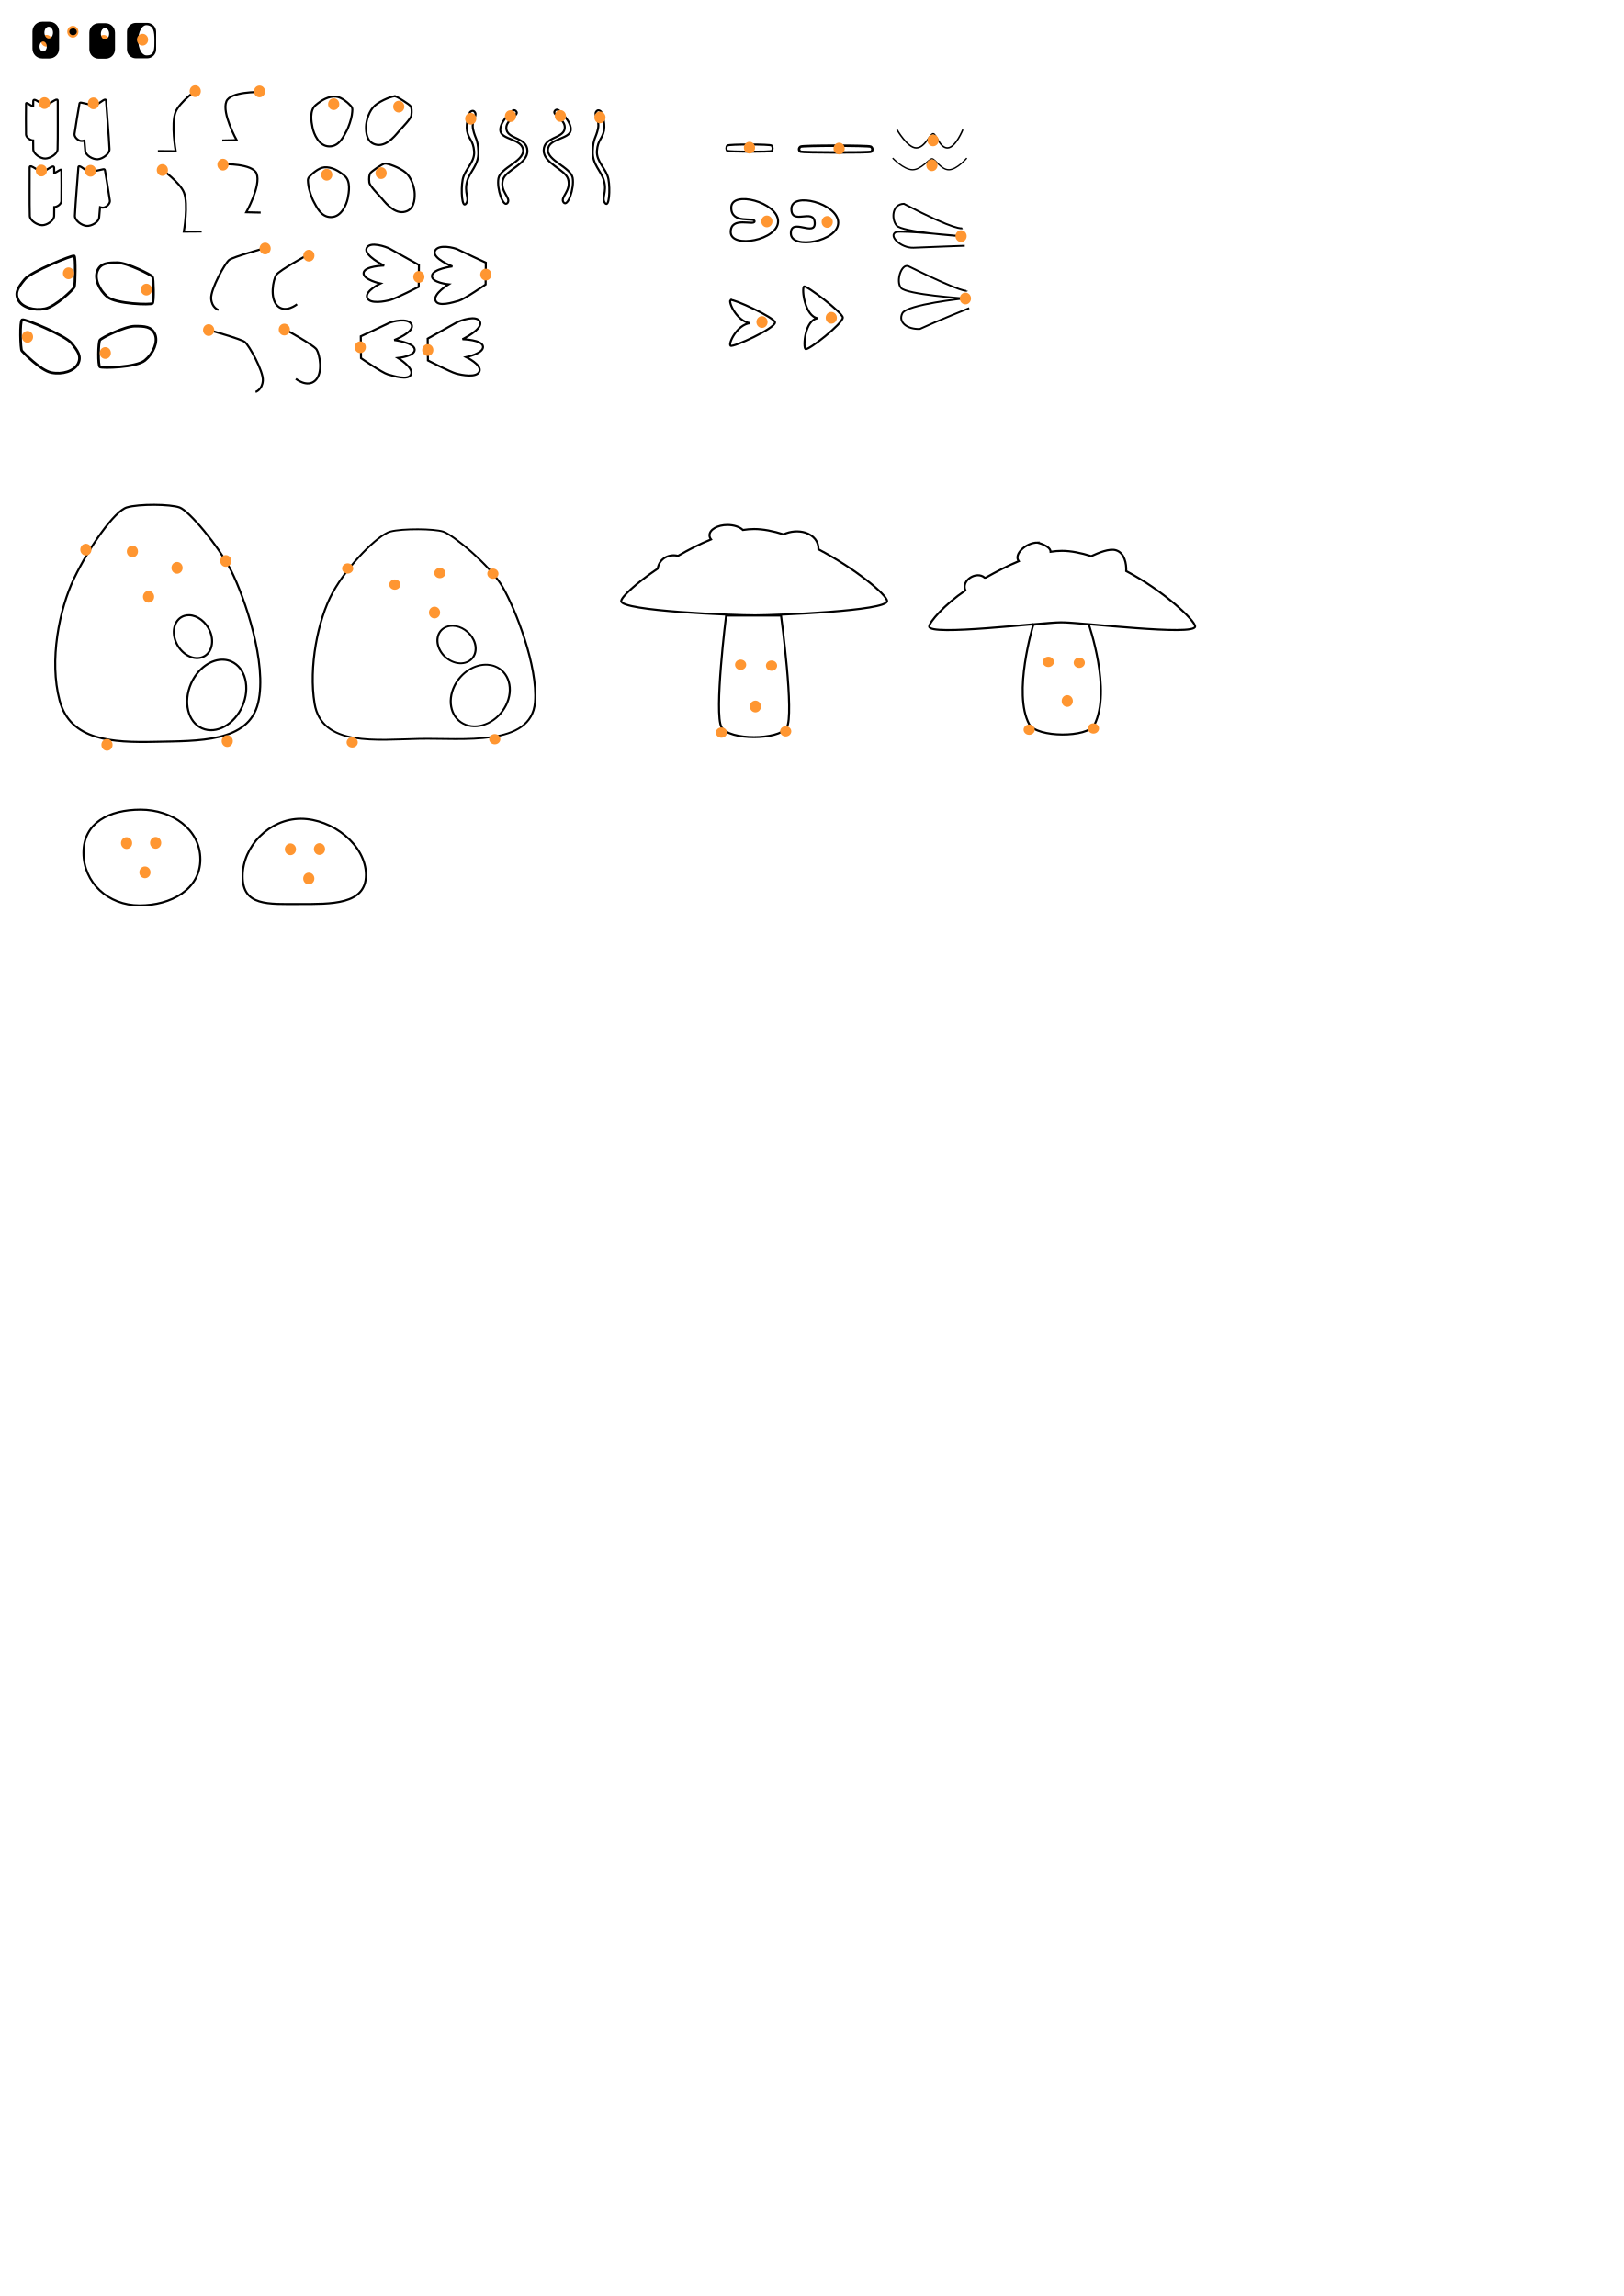
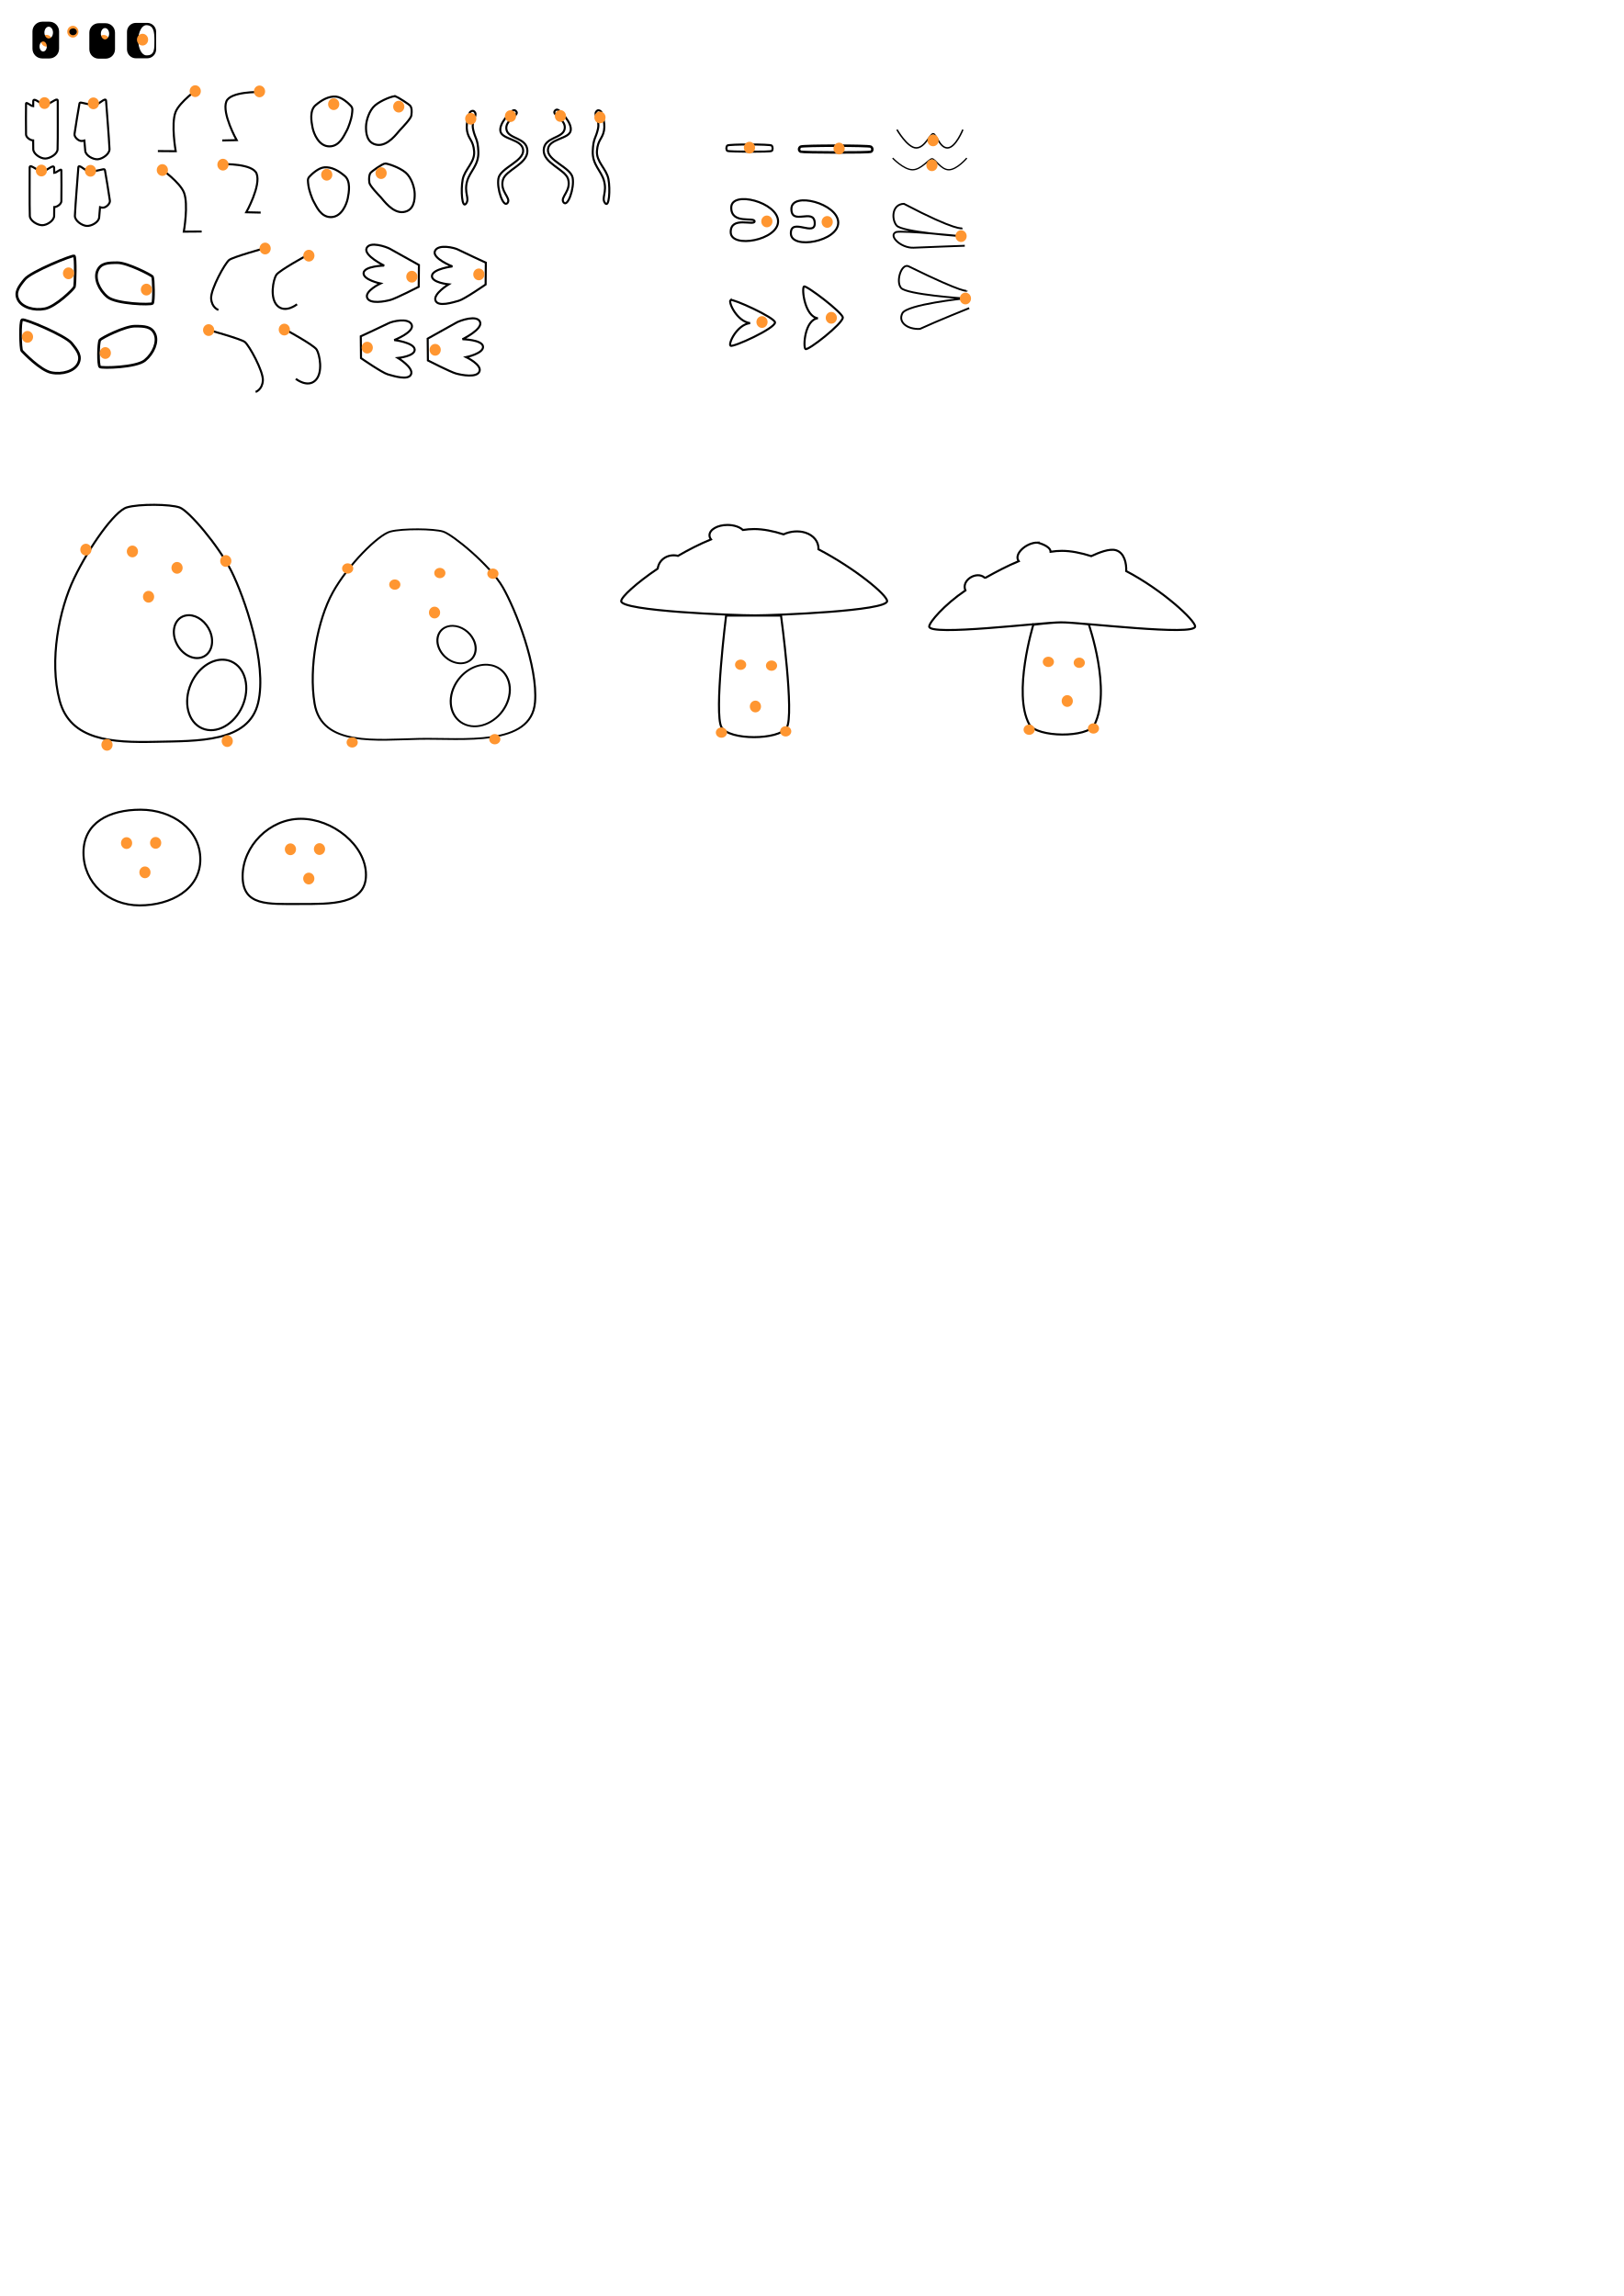
<svg xmlns="http://www.w3.org/2000/svg" width="210mm" height="297mm" viewBox="0 0 210 297" version="1.1" id="svg1">
  <defs id="defs1" />
  <g id="g16" transform="matrix(0.614353,0,0,0.614353,-45.80251,-1.425709)">
    <ellipse style="fill:#ff9631;fill-opacity:1;stroke:none;stroke-width:0.383;stroke-dasharray:none;stroke-opacity:1" id="path10-4-1" cx="89.889" cy="8.996" rx="1.177" ry="1.239" />
    <path id="path15-0-1-3" style="fill:none;stroke:#000000;stroke-width:0.984;stroke-opacity:1" d="m 90.316,9.322 -0.788,-0.616 m 0.712,0.294 c 0.003,0.138 -0.186,0.242 -0.315,0.241 -0.124,-0.002 -0.3,-0.107 -0.298,-0.241 0.002,-0.128 0.172,-0.219 0.291,-0.222 0.128,-0.003 0.319,0.085 0.322,0.222 z" />
  </g>
  <g id="g19" transform="matrix(0.5776838,0,0,0.5776838,-31.02657,-13.43449)">
    <ellipse style="fill:#ff9631;fill-opacity:1;stroke:none;stroke-width:0.408;stroke-dasharray:none;stroke-opacity:1" id="path10-4-9" cx="76.936" cy="32.402" rx="1.251" ry="1.317" />
    <path id="rect18-6" style="fill:#000000;fill-opacity:1;stroke:none;stroke-width:0.794;stroke-opacity:1" d="m 75.816,28.457 c -1.166,0 -2.104,0.938 -2.104,2.104 v 3.726 c 0,1.166 0.938,2.105 2.104,2.105 h 1.537 c 1.166,0 2.104,-0.939 2.104,-2.105 v -3.726 c 0,-1.166 -0.938,-2.104 -2.104,-2.104 z m 1.401,1.081 a 0.928,1.27 0 0 1 0.928,1.27 0.928,1.27 0 0 1 -0.928,1.27 0.928,1.27 0 0 1 -0.928,-1.27 0.928,1.27 0 0 1 0.928,-1.27 z" />
  </g>
  <g id="g18" transform="matrix(0.5990071,0,0,0.5990071,-40.08473,-6.776762)">
    <ellipse style="fill:#ff9631;fill-opacity:1;stroke:none;stroke-width:0.393;stroke-dasharray:none;stroke-opacity:1" id="path10-4-4" cx="76.962" cy="20.114" rx="1.207" ry="1.27" />
    <path id="rect18" style="fill:#000000;fill-opacity:1;stroke:none;stroke-width:0.794;stroke-opacity:1" d="m 76.033,16 c -1.166,0 -2.104,0.938 -2.104,2.104 v 3.726 c 0,1.166 0.938,2.105 2.104,2.105 h 1.537 c 1.166,0 2.104,-0.939 2.104,-2.105 v -3.726 C 79.674,16.938 78.736,16 77.57,16 Z m 1.401,1.081 a 0.928,1.27 0 0 1 0.928,1.27 0.928,1.27 0 0 1 -0.928,1.27 0.928,1.27 0 0 1 -0.928,-1.27 0.928,1.27 0 0 1 0.928,-1.27 z m -1.196,3.185 a 0.784,1.084 0 0 1 0.784,1.084 0.784,1.084 0 0 1 -0.784,1.084 0.784,1.084 0 0 1 -0.784,-1.084 0.784,1.084 0 0 1 0.784,-1.084 z" transform="translate(-1.3911911e-6)" />
  </g>
  <g id="g17" transform="matrix(0.7013832,0,0,0.7013832,-54.59348,-1.248041)">
    <path id="rect17" style="fill:#000000;fill-opacity:1;stroke:none;stroke-width:0.794" d="m 102.898,6 c -0.912,0 -1.646,0.734 -1.646,1.646 V 10.885 c 0,0.912 0.734,1.646 1.646,1.646 h 2.085 c 0.912,0 1.646,-0.734 1.646,-1.646 V 7.646 C 106.629,6.734 105.895,6 104.983,6 Z m 1.925,0.42 c 1.358,0.021 1.489,1.246 1.489,2.783 -4e-5,1.537 0.075,2.845 -1.489,2.783 -0.823,-3e-5 -1.489,-1.246 -1.489,-2.783 4e-5,-1.537 0.667,-2.783 1.489,-2.783 z" />
    <ellipse style="fill:#ff9631;fill-opacity:1;stroke:none;stroke-width:0.336;stroke-dasharray:none;stroke-opacity:1" id="path10-4-2" cx="104.121" cy="9.092" rx="1.031" ry="1.085" />
  </g>
  <g id="layer3">
    <path id="path2" style="fill:none;fill-opacity:1;stroke:#000000;stroke-width:0.265;stroke-dasharray:none;stroke-opacity:1" d="m 7.331,12.884 c -0.305,0.016 -1.052,0.673 -1.497,0.67 -0.528,-0.003 -1.444,-1.02 -1.532,-0.494 -0.004,0.209 -0.007,0.436 -0.01,0.679 -0.333,-0.023 -0.919,-0.649 -0.925,-0.314 -0.018,1.011 -0.017,2.731 0,3.972 0.005,0.378 0.541,0.754 0.922,0.768 0.003,0.396 0.007,0.779 0.013,1.137 0.009,0.607 0.921,1.212 1.542,1.207 0.622,-0.005 1.587,-0.571 1.603,-1.207 0.048,-1.929 0.012,-3.903 0.02,-6.253 4.385e-4,-0.125 -0.05,-0.171 -0.136,-0.166 z" />
    <ellipse style="fill:#ff9631;fill-opacity:1;stroke:none;stroke-width:0.235;stroke-dasharray:none;stroke-opacity:1" id="path10-4-43" cx="5.755" cy="13.333" rx="0.723" ry="0.761" />
  </g>
  <g id="layer4">
    <path id="path2-6" style="fill:none;fill-opacity:1;stroke:#000000;stroke-width:0.265;stroke-dasharray:none;stroke-opacity:1" d="m 13.596,12.884 c -0.272,-0.004 -0.939,0.674 -1.397,0.77 -0.356,-0.082 -1.303,-0.312 -1.638,-0.368 -0.161,-0.027 -0.258,-0.039 -0.285,0.114 -0.18,0.995 -0.455,2.693 -0.637,3.921 -0.057,0.382 0.435,0.852 0.812,0.91 0.133,0.021 0.299,0.002 0.461,-0.049 0.038,0.465 0.076,0.914 0.113,1.329 0.054,0.605 1.008,1.14 1.628,1.089 0.62,-0.051 1.54,-0.687 1.509,-1.323 -0.096,-1.928 -0.278,-3.894 -0.444,-6.237 -0.008,-0.111 -0.052,-0.156 -0.121,-0.157 z" />
    <ellipse style="fill:#ff9631;fill-opacity:1;stroke:none;stroke-width:0.235;stroke-dasharray:none;stroke-opacity:1" id="path10-4-43-8" cx="12.081" cy="13.368" rx="0.723" ry="0.761" />
  </g>
  <g id="layer5">
    <path id="path2-0" style="fill:none;fill-opacity:1;stroke:#000000;stroke-width:0.265;stroke-dasharray:none;stroke-opacity:1" d="m 3.973,21.508 c 0.305,0.016 1.052,0.673 1.497,0.67 0.528,-0.003 1.444,-1.02 1.532,-0.494 0.004,0.209 0.007,0.436 0.01,0.679 0.333,-0.023 0.919,-0.649 0.925,-0.314 0.018,1.011 0.017,2.731 0,3.972 -0.005,0.378 -0.541,0.754 -0.922,0.768 -0.003,0.396 -0.007,0.779 -0.013,1.137 -0.009,0.607 -0.921,1.212 -1.542,1.207 -0.622,-0.005 -1.587,-0.571 -1.603,-1.207 -0.048,-1.929 -0.012,-3.903 -0.02,-6.253 -4.37e-4,-0.125 0.05,-0.171 0.136,-0.166 z" />
    <ellipse style="fill:#ff9631;fill-opacity:1;stroke:none;stroke-width:0.235;stroke-dasharray:none;stroke-opacity:1" id="path10-4-43-89" cx="5.353" cy="22.06" rx="0.723" ry="0.761" />
  </g>
  <g id="layer6">
    <path id="path2-6-3" style="fill:none;fill-opacity:1;stroke:#000000;stroke-width:0.265;stroke-dasharray:none;stroke-opacity:1" d="m 10.254,21.508 c 0.272,-0.004 0.939,0.674 1.397,0.77 0.356,-0.082 1.303,-0.312 1.638,-0.368 0.161,-0.027 0.258,-0.039 0.285,0.114 0.18,0.995 0.455,2.693 0.637,3.921 0.057,0.382 -0.435,0.852 -0.812,0.91 -0.133,0.021 -0.299,0.002 -0.461,-0.049 -0.038,0.465 -0.076,0.914 -0.113,1.329 -0.054,0.605 -1.008,1.14 -1.628,1.089 -0.62,-0.051 -1.54,-0.687 -1.509,-1.323 0.096,-1.928 0.278,-3.894 0.444,-6.237 0.008,-0.111 0.052,-0.156 0.121,-0.157 z" />
    <ellipse style="fill:#ff9631;fill-opacity:1;stroke:none;stroke-width:0.235;stroke-dasharray:none;stroke-opacity:1" id="path10-4-43-4" cx="11.703" cy="22.093" rx="0.723" ry="0.761" />
  </g>
  <g id="layer7">
    <path style="fill:none;fill-opacity:1;stroke:#000000;stroke-width:0.265;stroke-opacity:1" d="m 43.46,12.498 c -0.963,-0.081 -1.859,0.442 -2.647,1.112 -0.788,0.669 -0.553,2.122 -0.389,2.909 0.164,0.787 0.801,2.393 2.154,2.416 1.353,0.023 1.918,-1.441 2.215,-1.943 0.297,-0.503 0.66,-1.665 0.709,-2.077 0.078,-0.655 0.155,-0.91 -0.118,-1.211 -0.291,-0.321 -1.163,-1.142 -1.924,-1.206 z" id="path4-6" />
    <ellipse style="fill:#ff9631;fill-opacity:1;stroke:none;stroke-width:0.235;stroke-dasharray:none;stroke-opacity:1" id="path10-4-43-2" cx="43.158" cy="13.475" rx="0.723" ry="0.761" />
  </g>
  <g id="layer8">
    <path style="fill:none;fill-opacity:1;stroke:#000000;stroke-width:0.265;stroke-opacity:1" d="m 51.173,12.46 c -0.282,-0.111 -1.868,0.496 -2.656,1.165 -0.788,0.669 -1.163,1.997 -1.178,2.748 -0.016,0.751 0.065,2.178 1.454,2.362 1.389,0.185 2.581,-1.53 2.915,-1.89 0.333,-0.359 1.449,-1.504 1.498,-1.916 0.078,-0.655 0.03,-0.981 -0.118,-1.211 -0.147,-0.23 -1.634,-1.148 -1.915,-1.26 z" id="path4" />
    <ellipse style="fill:#ff9631;fill-opacity:1;stroke:none;stroke-width:0.235;stroke-dasharray:none;stroke-opacity:1" id="path10-4-43-6" cx="51.573" cy="13.794" rx="0.723" ry="0.761" />
  </g>
  <g id="layer12">
    <path style="fill:none;fill-opacity:1;stroke:#000000;stroke-width:0.264;stroke-opacity:1" d="m 28.906,21.234 c 0,0 3.766,-0.093 4.279,1.219 0.604,1.544 -1.332,5.004 -1.332,5.004 l 1.86,0.042" id="path3-2-1" />
    <ellipse style="fill:#ff9631;fill-opacity:1;stroke:none;stroke-width:0.235;stroke-dasharray:none;stroke-opacity:1" id="path10-4-43-763-94-62" cx="28.835" cy="21.299" rx="0.723" ry="0.761" />
  </g>
  <g id="layer11">
    <path style="fill:none;fill-opacity:1;stroke:#000000;stroke-width:0.264;stroke-opacity:1" d="m 20.858,21.859 c 0,0 2.421,1.73 2.934,3.042 0.604,1.544 -0.018,5.064 -0.018,5.064 l 2.308,-0.018" id="path3-4" />
    <ellipse style="fill:#ff9631;fill-opacity:1;stroke:none;stroke-width:0.235;stroke-dasharray:none;stroke-opacity:1" id="path10-4-43-763-94-66" cx="20.997" cy="21.994" rx="0.723" ry="0.761" />
  </g>
  <g id="layer10">
    <path style="fill:none;fill-opacity:1;stroke:#000000;stroke-width:0.264;stroke-dasharray:none;stroke-opacity:1" d="m 33.555,11.905 c 0,0 -3.766,-0.093 -4.279,1.219 -0.604,1.544 1.332,5.004 1.332,5.004 l -1.86,0.042" id="path3-2" />
    <ellipse style="fill:#ff9631;fill-opacity:1;stroke:none;stroke-width:0.235;stroke-dasharray:none;stroke-opacity:1" id="path10-4-43-7" cx="33.564" cy="11.824" rx="0.723" ry="0.761" />
  </g>
  <g id="layer9">
    <path style="fill:none;fill-opacity:1;stroke:#000000;stroke-width:0.264;stroke-opacity:1" d="m 25.641,11.454 c 0,0 -2.421,1.73 -2.934,3.042 -0.604,1.544 0.018,5.064 0.018,5.064 l -2.308,-0.018" id="path3" />
    <ellipse style="fill:#ff9631;fill-opacity:1;stroke:none;stroke-width:0.235;stroke-dasharray:none;stroke-opacity:1" id="path10-4-43-9" cx="25.251" cy="11.792" rx="0.723" ry="0.761" />
  </g>
  <g id="layer13">
    <path style="fill:none;fill-opacity:1;stroke:#000000;stroke-width:0.265;stroke-opacity:1" d="m 41.939,21.647 c 0.963,-0.081 1.859,0.442 2.647,1.112 0.788,0.669 0.553,2.122 0.389,2.909 -0.164,0.787 -0.801,2.393 -2.154,2.416 -1.353,0.023 -1.918,-1.441 -2.215,-1.943 -0.297,-0.503 -0.66,-1.665 -0.709,-2.077 -0.078,-0.655 -0.155,-0.91 0.118,-1.211 0.291,-0.321 1.163,-1.142 1.924,-1.206 z" id="path4-6-0" />
    <ellipse style="fill:#ff9631;fill-opacity:1;stroke:none;stroke-width:0.235;stroke-dasharray:none;stroke-opacity:1" id="path10-4-43-90" cx="42.258" cy="22.603" rx="0.723" ry="0.761" />
  </g>
  <g id="layer14">
    <path style="fill:none;fill-opacity:1;stroke:#000000;stroke-width:0.265;stroke-opacity:1" d="m 49.8,21.153 c 0.32,-0.015 1.868,0.496 2.656,1.165 0.788,0.669 1.163,1.997 1.178,2.748 0.016,0.751 -0.065,2.178 -1.454,2.362 -1.389,0.185 -2.581,-1.53 -2.915,-1.89 -0.333,-0.359 -1.449,-1.504 -1.498,-1.916 -0.078,-0.655 0.009,-1.001 0.118,-1.211 0.109,-0.21 1.595,-1.245 1.915,-1.26 z" id="path4-61" />
    <ellipse style="fill:#ff9631;fill-opacity:1;stroke:none;stroke-width:0.235;stroke-dasharray:none;stroke-opacity:1" id="path10-4-43-76" cx="49.289" cy="22.392" rx="0.723" ry="0.761" />
  </g>
  <g id="layer2">
    <path style="fill:none;fill-opacity:1;stroke:#000000;stroke-width:0.265;stroke-dasharray:none;stroke-opacity:1" d="m 77.752,14.456 c 0,0 0.573,1.32 0.368,2.422 -0.206,1.102 -0.797,1.184 -0.913,2.625 -0.116,1.441 1.232,2.313 1.484,3.665 0.252,1.353 0.09,3.773 -0.431,3.107 -0.521,-0.665 0.292,-1.382 -0.152,-2.93 -0.365,-1.27 -1.505,-2.044 -1.446,-3.767 0.059,-1.723 0.4,-1.664 0.672,-2.892 0.272,-1.228 -0.519,-1.708 -0.254,-2.194 0.266,-0.486 0.672,-0.038 0.672,-0.038 z" id="path5-0-6" />
    <ellipse style="fill:#ff9631;fill-opacity:1;stroke:none;stroke-width:0.235;stroke-dasharray:none;stroke-opacity:1" id="path10-4-43-0" cx="77.593" cy="15.189" rx="0.723" ry="0.761" />
  </g>
  <g id="layer17">
    <path style="fill:none;fill-opacity:1;stroke:#000000;stroke-width:0.265;stroke-dasharray:none;stroke-opacity:1" d="m 72.388,14.37 c 0,0 1.626,1.434 1.42,2.536 -0.206,1.102 -2.826,0.994 -2.942,2.435 -0.116,1.441 2.944,2.3 3.196,3.652 0.252,1.353 -0.645,3.861 -1.167,3.196 -0.521,-0.665 1.028,-1.471 0.583,-3.018 -0.365,-1.27 -3.217,-2.031 -3.158,-3.754 0.059,-1.723 2.429,-1.474 2.701,-2.701 0.272,-1.228 -1.572,-1.822 -1.306,-2.308 0.266,-0.486 0.672,-0.038 0.672,-0.038 z" id="path5-4" />
    <ellipse style="fill:#ff9631;fill-opacity:1;stroke:none;stroke-width:0.235;stroke-dasharray:none;stroke-opacity:1" id="path10-4-43-856" cx="72.478" cy="15.003" rx="0.723" ry="0.761" />
  </g>
  <g id="layer16">
    <path style="fill:none;fill-opacity:1;stroke:#000000;stroke-width:0.265;stroke-dasharray:none;stroke-opacity:1" d="m 66.141,14.443 c 0,0 -1.626,1.434 -1.42,2.536 0.206,1.102 2.826,0.994 2.942,2.435 0.116,1.441 -2.944,2.3 -3.196,3.652 -0.252,1.353 0.645,3.861 1.167,3.196 0.521,-0.665 -1.028,-1.471 -0.583,-3.018 0.365,-1.27 3.217,-2.031 3.158,-3.754 -0.059,-1.723 -2.429,-1.474 -2.701,-2.701 -0.272,-1.228 1.572,-1.822 1.306,-2.308 -0.266,-0.486 -0.672,-0.038 -0.672,-0.038 z" id="path5" />
    <ellipse style="fill:#ff9631;fill-opacity:1;stroke:none;stroke-width:0.235;stroke-dasharray:none;stroke-opacity:1" id="path10-4-43-85" cx="66.024" cy="15.02" rx="0.723" ry="0.761" />
  </g>
  <g id="layer15">
    <path style="fill:none;fill-opacity:1;stroke:#000000;stroke-width:0.265;stroke-dasharray:none;stroke-opacity:1" d="m 60.777,14.528 c 0,0 -0.573,1.32 -0.368,2.422 0.206,1.102 0.797,1.184 0.913,2.625 0.116,1.441 -1.232,2.313 -1.484,3.665 -0.252,1.353 -0.09,3.773 0.431,3.107 0.521,-0.665 -0.292,-1.382 0.152,-2.93 0.365,-1.27 1.505,-2.044 1.446,-3.767 -0.059,-1.723 -0.4,-1.664 -0.672,-2.892 -0.272,-1.228 0.519,-1.708 0.254,-2.194 -0.266,-0.486 -0.672,-0.038 -0.672,-0.038 z" id="path5-0" />
    <ellipse style="fill:#ff9631;fill-opacity:1;stroke:none;stroke-width:0.235;stroke-dasharray:none;stroke-opacity:1" id="path10-4-43-63" cx="60.882" cy="15.36" rx="0.723" ry="0.761" />
  </g>
  <g id="layer20">
    <path style="fill:none;stroke:#000000;stroke-width:0.339;stroke-opacity:1" d="m 12.923,43.991 c 0.217,-0.296 3.233,-1.795 4.507,-1.798 1.275,-0.003 2.167,0.043 2.601,1.024 0.434,0.981 -0.169,2.481 -1.292,3.405 -1.123,0.924 -5.552,1.022 -5.819,0.834 -0.267,-0.188 -0.214,-3.169 0.003,-3.465 z" id="path1-3-1" />
    <ellipse style="fill:#ff9631;fill-opacity:1;stroke:none;stroke-width:0.235;stroke-dasharray:none;stroke-opacity:1" id="path10-4-43-763-94-03" cx="13.621" cy="45.664" rx="0.723" ry="0.761" />
  </g>
  <g id="layer19">
    <path style="fill:none;stroke:#000000;stroke-width:0.339;stroke-opacity:1" d="m 2.851,41.362 c 0.307,-0.192 5.586,2.036 6.393,3.022 0.807,0.986 1.336,1.707 0.849,2.663 C 9.607,48.003 8.063,48.484 6.638,48.197 5.212,47.909 3.019,45.589 2.829,45.388 2.639,45.186 2.544,41.554 2.851,41.362 Z" id="path1-7" />
    <ellipse style="fill:#ff9631;fill-opacity:1;stroke:none;stroke-width:0.235;stroke-dasharray:none;stroke-opacity:1" id="path10-4-43-763-94-93" cx="3.556" cy="43.573" rx="0.723" ry="0.761" />
  </g>
  <g id="layer18">
    <path style="fill:none;stroke:#000000;stroke-width:0.339;stroke-opacity:1" d="m 19.719,35.781 c -0.14,-0.199 -3.233,-1.795 -4.507,-1.798 -1.275,-0.003 -2.167,0.043 -2.601,1.024 -0.434,0.981 0.169,2.481 1.292,3.405 1.123,0.924 5.61,1.042 5.819,0.834 0.209,-0.208 0.137,-3.266 -0.003,-3.465 z" id="path1-3" />
    <ellipse style="fill:#ff9631;fill-opacity:1;stroke:none;stroke-width:0.235;stroke-dasharray:none;stroke-opacity:1" id="path10-4-43-763-94-8" cx="18.935" cy="37.46" rx="0.723" ry="0.761" />
  </g>
  <g id="layer1">
    <path style="fill:none;stroke:#000000;stroke-width:0.339;stroke-opacity:1" d="m 9.601,33.102 c -0.21,-0.134 -5.586,2.036 -6.393,3.022 C 2.4,37.11 1.872,37.83 2.358,38.787 c 0.486,0.956 2.03,1.437 3.455,1.149 1.426,-0.287 3.696,-2.53 3.809,-2.809 0.113,-0.279 0.189,-3.892 -0.022,-4.026 z" id="path1" />
    <ellipse style="fill:#ff9631;fill-opacity:1;stroke:none;stroke-width:0.235;stroke-dasharray:none;stroke-opacity:1" id="path10-4-43-763-94" cx="8.863" cy="35.354" rx="0.723" ry="0.761" />
  </g>
  <g id="layer21">
    <path style="fill:none;stroke:#000000;stroke-width:0.265;stroke-dasharray:none;stroke-opacity:1" d="m 34.344,32.073 c 0,0 -4.172,1.149 -4.704,1.554 -0.532,0.405 -2.411,3.784 -2.332,4.99 0.079,1.207 0.941,1.473 0.941,1.473" id="path6" />
    <ellipse style="fill:#ff9631;fill-opacity:1;stroke:none;stroke-width:0.235;stroke-dasharray:none;stroke-opacity:1" id="path10-4-43-763-94-3" cx="34.292" cy="32.147" rx="0.723" ry="0.761" />
  </g>
  <g id="layer22">
    <path style="fill:none;stroke:#000000;stroke-width:0.265;stroke-dasharray:none;stroke-opacity:1" d="m 39.911,32.908 c 0,0 -3.786,2.048 -4.181,2.658 -0.395,0.61 -0.879,3.027 0.168,4.008 1.046,0.98 2.519,-0.214 2.519,-0.214" id="path6-0" />
    <ellipse style="fill:#ff9631;fill-opacity:1;stroke:none;stroke-width:0.235;stroke-dasharray:none;stroke-opacity:1" id="path10-4-43-763-94-1" cx="39.947" cy="33.073" rx="0.723" ry="0.761" />
  </g>
  <g id="layer23">
    <path style="fill:none;stroke:#000000;stroke-width:0.265;stroke-dasharray:none;stroke-opacity:1" d="m 26.962,42.681 c 0,0 4.172,1.149 4.704,1.554 0.532,0.405 2.411,3.784 2.332,4.99 -0.079,1.207 -0.941,1.473 -0.941,1.473" id="path6-8" />
    <ellipse style="fill:#ff9631;fill-opacity:1;stroke:none;stroke-width:0.235;stroke-dasharray:none;stroke-opacity:1" id="path10-4-43-763-94-9" cx="26.983" cy="42.697" rx="0.723" ry="0.761" />
  </g>
  <g id="layer24">
    <path style="fill:none;stroke:#000000;stroke-width:0.265;stroke-dasharray:none;stroke-opacity:1" d="m 36.766,42.553 c 0,0 3.786,2.048 4.181,2.658 0.395,0.61 0.879,3.027 -0.168,4.008 -1.046,0.98 -2.519,-0.214 -2.519,-0.214" id="path6-0-7" />
    <ellipse style="fill:#ff9631;fill-opacity:1;stroke:none;stroke-width:0.235;stroke-dasharray:none;stroke-opacity:1" id="path10-4-43-763-94-31" cx="36.772" cy="42.631" rx="0.723" ry="0.761" />
  </g>
  <g id="layer25">
    <path style="fill:none;fill-opacity:1;stroke:#000000;stroke-width:0.265;stroke-dasharray:none;stroke-opacity:1" d="m 54.181,34.276 c 0,0 -3.345,-1.876 -3.778,-2.107 -0.433,-0.231 -2.591,-1.011 -2.992,-0.061 -0.401,0.95 2.273,2.245 2.273,2.245 0,0 -2.56,0.054 -2.659,0.947 -0.099,0.893 2.174,1.371 2.174,1.371 0,0 -2.046,0.976 -1.715,1.842 0.33,0.866 2.305,0.48 3.029,0.28 0.724,-0.199 3.64,-1.692 3.64,-1.692 z" id="path8" />
-     <ellipse style="fill:#ff9631;fill-opacity:1;stroke:none;stroke-width:0.235;stroke-dasharray:none;stroke-opacity:1" id="path10-4-43-763-94-0" cx="54.169" cy="35.818" rx="0.723" ry="0.761" />
+     <ellipse style="fill:#ff9631;fill-opacity:1;stroke:none;stroke-width:0.235;stroke-dasharray:none;stroke-opacity:1" id="path10-4-43-763-94-0" cx="53.266" cy="35.791" rx="0.723" ry="0.761" />
  </g>
  <g id="layer26">
    <path style="fill:none;fill-opacity:1;stroke:#000000;stroke-width:0.265;stroke-dasharray:none;stroke-opacity:1" d="m 62.835,33.977 c 0,0 -3.174,-1.466 -3.607,-1.698 -0.433,-0.231 -2.574,-0.755 -2.975,0.195 -0.401,0.95 2.256,1.989 2.256,1.989 0,0 -2.543,0.31 -2.642,1.203 -0.099,0.893 2.157,1.115 2.157,1.115 0,0 -2.028,1.232 -1.698,2.098 0.33,0.866 2.288,0.224 3.012,0.024 0.724,-0.199 3.469,-2.102 3.469,-2.102 z" id="path8-2" />
-     <ellipse style="fill:#ff9631;fill-opacity:1;stroke:none;stroke-width:0.235;stroke-dasharray:none;stroke-opacity:1" id="path10-4-43-763-94-4" cx="62.834" cy="35.521" rx="0.723" ry="0.761" />
+     <ellipse style="fill:#ff9631;fill-opacity:1;stroke:none;stroke-width:0.235;stroke-dasharray:none;stroke-opacity:1" id="path10-4-43-763-94-4" cx="61.931" cy="35.493" rx="0.723" ry="0.761" />
  </g>
  <g id="layer25-9" transform="matrix(-1,0,0,1,115.6291,8.156297)">
    <path style="fill:none;fill-opacity:1;stroke:#000000;stroke-width:0.265;stroke-dasharray:none;stroke-opacity:1" d="m 60.314,35.646 c 0,0 -3.345,-1.876 -3.778,-2.107 -0.433,-0.231 -2.591,-1.011 -2.992,-0.061 -0.401,0.95 2.273,2.245 2.273,2.245 0,0 -2.56,0.054 -2.659,0.947 -0.099,0.893 2.174,1.371 2.174,1.371 0,0 -2.046,0.976 -1.715,1.842 0.33,0.866 2.305,0.48 3.029,0.28 0.724,-0.199 3.64,-1.692 3.64,-1.692 z" id="path8-22" />
-     <ellipse style="fill:#ff9631;fill-opacity:1;stroke:none;stroke-width:0.235;stroke-dasharray:none;stroke-opacity:1" id="path10-4-43-763-94-2" cx="-60.303" cy="37.121" rx="0.723" ry="0.761" transform="scale(-1,1)" />
+     <ellipse style="fill:#ff9631;fill-opacity:1;stroke:none;stroke-width:0.235;stroke-dasharray:none;stroke-opacity:1" id="path10-4-43-763-94-2" cx="-59.345" cy="37.093" rx="0.723" ry="0.761" transform="scale(-1,1)" />
  </g>
  <g id="layer26-8" transform="matrix(-1,0,0,1,115.6291,8.156297)">
    <path style="fill:none;fill-opacity:1;stroke:#000000;stroke-width:0.265;stroke-dasharray:none;stroke-opacity:1" d="m 68.967,35.346 c 0,0 -3.174,-1.466 -3.607,-1.698 -0.433,-0.231 -2.574,-0.755 -2.975,0.195 -0.401,0.95 2.256,1.989 2.256,1.989 0,0 -2.543,0.31 -2.642,1.203 -0.099,0.893 2.157,1.115 2.157,1.115 0,0 -2.028,1.232 -1.698,2.098 0.33,0.866 2.288,0.224 3.012,0.024 0.724,-0.199 3.469,-2.102 3.469,-2.102 z" id="path8-2-9" />
-     <ellipse style="fill:#ff9631;fill-opacity:1;stroke:none;stroke-width:0.235;stroke-dasharray:none;stroke-opacity:1" id="path10-4-43-763-94-6" cx="-69.034" cy="36.757" rx="0.723" ry="0.761" transform="scale(-1,1)" />
+     <ellipse style="fill:#ff9631;fill-opacity:1;stroke:none;stroke-width:0.235;stroke-dasharray:none;stroke-opacity:1" id="path10-4-43-763-94-6" cx="-68.131" cy="36.812" rx="0.723" ry="0.761" transform="scale(-1,1)" />
  </g>
  <g id="layer27">
    <path id="path9" style="fill:none;fill-opacity:1;stroke:#000000;stroke-width:0.265;stroke-dasharray:none;stroke-opacity:1" d="m 19.96,65.3 c -1.36,-0.006 -2.767,0.101 -3.559,0.337 -1.586,0.473 -4.867,5.127 -6.805,9.146 -1.938,4.019 -3.268,10.654 -1.885,15.835 1.384,5.181 6.821,5.461 12.36,5.339 5.54,-0.122 12.079,0.108 13.31,-5.022 1.231,-5.13 -1.796,-13.751 -3.458,-17.057 -1.662,-3.306 -5.485,-7.799 -6.69,-8.234 -0.603,-0.217 -1.915,-0.337 -3.274,-0.344 z m 4.506,14.281 a 2.93,2.286 58.928 0 1 2.706,2.103 2.93,2.286 58.928 0 1 -1.112,3.361 2.93,2.286 58.928 0 1 -3.318,-2.021 2.93,2.286 58.928 0 1 1.113,-3.361 2.93,2.286 58.928 0 1 0.611,-0.082 z m 4.527,5.759 a 3.627,4.718 23.604 0 1 0.924,0.229 3.627,4.718 23.604 0 1 1.435,5.775 3.627,4.718 23.604 0 1 -5.213,2.871 3.627,4.718 23.604 0 1 -1.435,-5.775 3.627,4.718 23.604 0 1 4.288,-3.1 z" />
    <ellipse style="fill:#ff9631;fill-opacity:1;stroke:none;stroke-width:0.235;stroke-dasharray:none;stroke-opacity:1" id="path10-77-2-9" cx="19.214" cy="77.193" rx="0.723" ry="0.761" />
    <ellipse style="fill:#ff9631;fill-opacity:1;stroke:none;stroke-width:0.235;stroke-dasharray:none;stroke-opacity:1" id="path10" cx="11.108" cy="71.097" rx="0.723" ry="0.761" />
    <ellipse style="fill:#ff9631;fill-opacity:1;stroke:none;stroke-width:0.235;stroke-dasharray:none;stroke-opacity:1" id="path10-8" cx="29.203" cy="72.565" rx="0.723" ry="0.761" />
    <ellipse style="fill:#ff9631;fill-opacity:1;stroke:none;stroke-width:0.235;stroke-dasharray:none;stroke-opacity:1" id="path10-7" cx="13.838" cy="96.347" rx="0.723" ry="0.761" />
    <ellipse style="fill:#ff9631;fill-opacity:1;stroke:none;stroke-width:0.235;stroke-dasharray:none;stroke-opacity:1" id="path10-0" cx="29.391" cy="95.863" rx="0.723" ry="0.761" />
    <ellipse style="fill:#ff9631;fill-opacity:1;stroke:none;stroke-width:0.235;stroke-dasharray:none;stroke-opacity:1" id="path10-4" cx="22.898" cy="73.453" rx="0.723" ry="0.761" />
    <ellipse style="fill:#ff9631;fill-opacity:1;stroke:none;stroke-width:0.235;stroke-dasharray:none;stroke-opacity:1" id="path10-77" cx="17.124" cy="71.333" rx="0.723" ry="0.761" />
  </g>
  <g id="layer27-9" transform="matrix(1,0,0,0.8743237,34.08921,11.44986)">
    <path id="path9-7" style="fill:none;fill-opacity:1;stroke:#000000;stroke-width:0.265;stroke-dasharray:none;stroke-opacity:1" d="m 19.96,65.212 c -1.36,-0.006 -2.767,0.101 -3.559,0.337 -1.586,0.473 -5.527,5.011 -7.464,9.03 -1.938,4.019 -3.116,11.071 -2.341,16.415 0.927,6.399 8.038,5.345 13.578,5.223 5.54,-0.122 14.463,1.21 14.934,-5.429 0.376,-5.303 -2.506,-13.693 -4.168,-16.999 -1.662,-3.306 -6.499,-7.799 -7.705,-8.234 -0.603,-0.217 -1.915,-0.337 -3.274,-0.344 z m 4.506,14.281 c 1.097,0.023 2.207,0.885 2.706,2.103 0.609,1.486 0.111,2.991 -1.112,3.361 -1.223,0.37 -2.709,-0.535 -3.318,-2.021 -0.609,-1.486 -0.111,-2.991 1.113,-3.361 0.194,-0.059 0.399,-0.086 0.611,-0.082 z m 4.527,5.759 c 0.323,0.025 0.634,0.102 0.924,0.229 1.836,0.802 2.478,3.388 1.435,5.775 -1.043,2.387 -3.377,3.673 -5.213,2.871 -1.836,-0.802 -2.478,-3.388 -1.435,-5.775 0.855,-1.957 2.614,-3.228 4.288,-3.1 z" />
    <ellipse style="fill:#ff9631;fill-opacity:1;stroke:none;stroke-width:0.252;stroke-dasharray:none;stroke-opacity:1" id="path10-77-2-2" cx="22.111" cy="77.531" rx="0.723" ry="0.87" />
    <ellipse style="fill:#ff9631;fill-opacity:1;stroke:none;stroke-width:0.235;stroke-dasharray:none;stroke-opacity:1" id="path10-76" cx="10.876" cy="71.009" rx="0.723" ry="0.761" />
    <ellipse style="fill:#ff9631;fill-opacity:1;stroke:none;stroke-width:0.235;stroke-dasharray:none;stroke-opacity:1" id="path10-8-7" cx="29.659" cy="71.781" rx="0.723" ry="0.761" />
    <ellipse style="fill:#ff9631;fill-opacity:1;stroke:none;stroke-width:0.235;stroke-dasharray:none;stroke-opacity:1" id="path10-7-3" cx="11.46" cy="96.74" rx="0.723" ry="0.761" />
    <ellipse style="fill:#ff9631;fill-opacity:1;stroke:none;stroke-width:0.235;stroke-dasharray:none;stroke-opacity:1" id="path10-0-6" cx="29.904" cy="96.268" rx="0.723" ry="0.761" />
    <ellipse style="fill:#ff9631;fill-opacity:1;stroke:none;stroke-width:0.235;stroke-dasharray:none;stroke-opacity:1" id="path10-4-5" cx="22.797" cy="71.683" rx="0.723" ry="0.761" />
    <ellipse style="fill:#ff9631;fill-opacity:1;stroke:none;stroke-width:0.235;stroke-dasharray:none;stroke-opacity:1" id="path10-77-6" cx="16.972" cy="73.393" rx="0.723" ry="0.761" />
  </g>
  <g id="layer38">
    <ellipse style="fill:#ff9631;fill-opacity:1;stroke:none;stroke-width:0.235;stroke-dasharray:none;stroke-opacity:1" id="path10-77-60" cx="16.37" cy="109.057" rx="0.723" ry="0.761" />
    <ellipse style="fill:#ff9631;fill-opacity:1;stroke:none;stroke-width:0.235;stroke-dasharray:none;stroke-opacity:1" id="path10-77-8" cx="20.13" cy="109.029" rx="0.723" ry="0.761" />
    <ellipse style="fill:#ff9631;fill-opacity:1;stroke:none;stroke-width:0.235;stroke-dasharray:none;stroke-opacity:1" id="path10-77-2" cx="18.746" cy="112.842" rx="0.723" ry="0.761" />
    <path id="path15" style="fill:none;stroke:#000000;stroke-width:0.265" d="m 25.907,111.16 c -3e-6,3.875 -3.772,5.957 -7.853,5.957 -4.081,0 -7.258,-2.943 -7.258,-6.817 -3e-6,-3.875 3.309,-5.561 7.39,-5.561 4.081,0 7.721,2.546 7.721,6.421 z" />
  </g>
  <g id="layer39" transform="translate(42.09495,16.08963)">
    <ellipse style="fill:#ff9631;fill-opacity:1;stroke:none;stroke-width:0.235;stroke-dasharray:none;stroke-opacity:1" id="path10-77-60-2-2" cx="-4.533" cy="93.77" rx="0.723" ry="0.761" />
    <ellipse style="fill:#ff9631;fill-opacity:1;stroke:none;stroke-width:0.235;stroke-dasharray:none;stroke-opacity:1" id="path10-77-8-2-9" cx="-0.774" cy="93.741" rx="0.723" ry="0.761" />
    <ellipse style="fill:#ff9631;fill-opacity:1;stroke:none;stroke-width:0.235;stroke-dasharray:none;stroke-opacity:1" id="path10-77-2-8-3" cx="-2.158" cy="97.555" rx="0.723" ry="0.761" />
    <path id="path15-9-1" style="fill:none;stroke:#000000;stroke-width:0.265" d="m 5.237,97.088 c -3e-6,3.875 -4.52,3.759 -8.601,3.759 -4.081,0 -7.351,0.285 -7.351,-3.59 -3e-6,-3.875 3.449,-7.432 7.53,-7.432 4.081,0 8.422,3.388 8.422,7.262 z" />
  </g>
  <g id="g12" transform="matrix(1,0,0,0.8743237,73.9776,13.60211)">
    <path id="rect1" style="fill:none;stroke:#000000;stroke-width:0.265;stroke-dasharray:none" d="m 94.284,68.034 c -1.46,-9.8e-5 -3.103,1.504 -2.417,2.405 -1.443,0.593 -2.885,1.358 -4.267,2.13 -0.043,0.024 -0.097,-0.004 -0.146,-0.004 -1.048,-0.897 -3.048,0.342 -2.482,1.656 -2.746,1.863 -4.668,4.116 -4.683,4.666 -0.036,1.287 14.354,-0.528 17.038,-0.536 2.684,-0.008 17.349,1.813 17.354,0.536 0.003,-0.798 -4.197,-4.699 -8.913,-7.166 0.043,-0.975 -0.221,-2.348 -1.304,-2.691 -0.875,-0.277 -2.311,0.341 -3.217,0.756 -1.342,-0.427 -2.637,-0.683 -3.799,-0.683 -0.467,0 -0.955,0.041 -1.458,0.118 -0.025,-0.797 -1.707,-1.186 -1.707,-1.186 z m -0.528,10.624 c 0,0 -2.711,8.868 -0.528,12.885 0.992,1.735 7.567,1.764 8.426,0.066 2.248,-4.447 -0.727,-13 -0.727,-13 0,0 -2.386,-0.263 -3.585,-0.254 -1.199,0.008 -3.585,0.304 -3.585,0.304 z" transform="matrix(1,0,0,1.143741,-34.08921,-13.09567)" />
    <ellipse style="fill:#ff9631;fill-opacity:1;stroke:none;stroke-width:0.235;stroke-dasharray:none;stroke-opacity:1" id="path10-7-3-6" cx="59.128" cy="92.401" rx="0.723" ry="0.761" />
    <ellipse style="fill:#ff9631;fill-opacity:1;stroke:none;stroke-width:0.235;stroke-dasharray:none;stroke-opacity:1" id="path10-0-6-3" cx="67.441" cy="92.216" rx="0.723" ry="0.761" />
    <ellipse style="fill:#ff9631;fill-opacity:1;stroke:none;stroke-width:0.235;stroke-dasharray:none;stroke-opacity:1" id="path10-4-5-3" cx="65.608" cy="82.497" rx="0.723" ry="0.761" />
    <ellipse style="fill:#ff9631;fill-opacity:1;stroke:none;stroke-width:0.235;stroke-dasharray:none;stroke-opacity:1" id="path10-4-5-3-1" cx="61.61" cy="82.364" rx="0.723" ry="0.761" />
  </g>
  <g id="g12-9" transform="matrix(1,0,0,0.8743237,34.17696,13.97589)" style="stroke-width:0.283;stroke-dasharray:none">
    <path id="rect1-2" style="fill:none;stroke:#000000;stroke-width:0.265;stroke-dasharray:none" d="m 93.997,65.38 c -1.284,-8.5e-5 -2.324,0.597 -2.324,1.333 8e-6,0.184 0.066,0.365 0.195,0.534 -1.443,0.593 -2.898,1.335 -4.267,2.13 -1.096,-0.281 -2.414,0.282 -2.628,1.652 -2.746,1.863 -4.704,3.649 -4.719,4.2 -0.036,1.287 14.644,1.855 17.328,1.847 2.684,-0.008 17.059,-0.569 17.064,-1.847 0.003,-0.798 -4.161,-4.233 -8.877,-6.7 0.043,-0.975 -0.616,-1.81 -1.698,-2.153 -0.875,-0.277 -1.916,-0.197 -2.822,0.217 -1.342,-0.427 -2.637,-0.683 -3.799,-0.683 -0.467,0 -0.955,0.041 -1.458,0.118 -0.42,-0.402 -1.177,-0.648 -1.994,-0.648 z m -0.175,11.725 c 0,-1e-6 -1.586,12.704 -0.594,14.439 0.992,1.735 7.401,1.669 8.426,0.066 1.025,-1.603 -0.727,-14.505 -0.727,-14.505 z" transform="matrix(1,0,0,1.143741,-34.08921,-13.09567)" />
    <ellipse style="fill:#ff9631;fill-opacity:1;stroke:none;stroke-width:0.283;stroke-dasharray:none;stroke-opacity:1" id="path10-7-3-6-0" cx="59.128" cy="92.401" rx="0.723" ry="0.761" />
    <ellipse style="fill:#ff9631;fill-opacity:1;stroke:none;stroke-width:0.283;stroke-dasharray:none;stroke-opacity:1" id="path10-0-6-3-2" cx="67.441" cy="92.216" rx="0.723" ry="0.761" />
    <ellipse style="fill:#ff9631;fill-opacity:1;stroke:none;stroke-width:0.283;stroke-dasharray:none;stroke-opacity:1" id="path10-4-5-3-3" cx="65.608" cy="82.497" rx="0.723" ry="0.761" />
    <ellipse style="fill:#ff9631;fill-opacity:1;stroke:none;stroke-width:0.283;stroke-dasharray:none;stroke-opacity:1" id="path10-4-5-3-1-7" cx="61.61" cy="82.364" rx="0.723" ry="0.761" />
  </g>
  <ellipse style="fill:#ff9631;fill-opacity:1;stroke:none;stroke-width:0.235;stroke-dasharray:none;stroke-opacity:1" id="path10-77-2-27" cx="97.702" cy="91.389" rx="0.723" ry="0.761" />
  <g id="layer28">
    <path style="fill:none;stroke:#000000;stroke-width:0.265;stroke-dasharray:none;stroke-opacity:1" d="m 99.827,19.517 c -0.138,0.166 -5.59,0.123 -5.755,0 -0.165,-0.123 -0.177,-0.517 0,-0.695 0.177,-0.177 5.551,-0.176 5.722,0 0.17,0.176 0.171,0.528 0.033,0.695 z" id="path12" />
    <ellipse style="fill:#ff9631;fill-opacity:1;stroke:none;stroke-width:0.235;stroke-dasharray:none;stroke-opacity:1" id="path10-4-43-763" cx="96.932" cy="19.1" rx="0.723" ry="0.761" />
  </g>
  <g id="layer29">
    <path style="fill:none;stroke:#000000;stroke-width:0.323;stroke-dasharray:none;stroke-opacity:1" d="m 112.668,19.62 c -0.219,0.156 -8.857,0.116 -9.118,0 -0.261,-0.116 -0.281,-0.485 0,-0.652 0.281,-0.166 8.796,-0.165 9.066,0 0.27,0.165 0.271,0.496 0.052,0.652 z" id="path12-2" />
    <ellipse style="fill:#ff9631;fill-opacity:1;stroke:none;stroke-width:0.235;stroke-dasharray:none;stroke-opacity:1" id="path10-4-43-763-6" cx="108.524" cy="19.216" rx="0.723" ry="0.761" />
  </g>
  <g id="layer30">
    <path style="fill:none;stroke:#000000;stroke-width:0.265;stroke-dasharray:none;stroke-opacity:1" d="m 94.576,26.836 c 0.032,-2.244 6.016,-0.68 6.057,1.777 0.041,2.458 -6.097,3.575 -6.127,1.427 -0.03,-2.149 3.076,-0.784 3.087,-1.403 0.011,-0.619 -3.049,0.443 -3.017,-1.801 z" id="path13" />
    <ellipse style="fill:#ff9631;fill-opacity:1;stroke:none;stroke-width:0.235;stroke-dasharray:none;stroke-opacity:1" id="path10-4-43-763-5" cx="99.181" cy="28.641" rx="0.723" ry="0.761" />
  </g>
  <g id="layer31">
    <path style="fill:none;stroke:#000000;stroke-width:0.265;stroke-dasharray:none;stroke-opacity:1" d="m 102.356,26.998 c 0.032,-2.244 6.016,-0.68 6.057,1.777 0.041,2.458 -6.097,3.575 -6.127,1.427 -0.03,-2.149 3.209,0.539 3.087,-1.403 -0.122,-1.942 -3.049,0.443 -3.017,-1.801 z" id="path13-3" />
    <ellipse style="fill:#ff9631;fill-opacity:1;stroke:none;stroke-width:0.235;stroke-dasharray:none;stroke-opacity:1" id="path10-4-43-763-59" cx="106.986" cy="28.708" rx="0.723" ry="0.761" />
  </g>
  <g id="layer32">
    <path style="fill:none;stroke:#000000;stroke-width:0.265;stroke-dasharray:none;stroke-opacity:1" d="m 94.487,38.814 c -0.324,0.26 0.824,2.771 2.528,2.985 -1.699,0.168 -2.864,2.682 -2.528,2.921 0.337,0.239 5.747,-2.228 5.75,-3.01 0.002,-0.622 -5.481,-3.111 -5.75,-2.895 z" id="path14" />
    <ellipse style="fill:#ff9631;fill-opacity:1;stroke:none;stroke-width:0.235;stroke-dasharray:none;stroke-opacity:1" id="path10-4-43-763-8" cx="98.553" cy="41.656" rx="0.723" ry="0.761" />
  </g>
  <g id="layer33">
    <path style="fill:none;stroke:#000000;stroke-width:0.265;stroke-dasharray:none;stroke-opacity:1" d="m 103.981,37.06 c -0.324,0.26 0.096,3.895 1.8,4.109 -1.699,0.168 -1.938,3.74 -1.602,3.979 0.337,0.239 4.821,-3.286 4.824,-4.069 0.002,-0.622 -4.753,-4.236 -5.022,-4.02 z" id="path14-3" />
    <ellipse style="fill:#ff9631;fill-opacity:1;stroke:none;stroke-width:0.235;stroke-dasharray:none;stroke-opacity:1" id="path10-4-43-763-64" cx="107.515" cy="41.11" rx="0.723" ry="0.761" />
  </g>
  <g id="layer34">
    <path style="fill:none;stroke:#000000;stroke-width:0.193;stroke-dasharray:none" d="m 116.005,16.767 c 0,0 1.348,2.349 2.482,2.364 1.135,0.015 1.796,-1.839 2.208,-1.83 0.412,0.009 0.831,1.875 1.873,1.83 1.042,-0.045 1.964,-2.364 1.964,-2.364" id="path7" />
    <ellipse style="fill:#ff9631;fill-opacity:1;stroke:none;stroke-width:0.235;stroke-dasharray:none;stroke-opacity:1" id="path10-4-43-763-3" cx="120.676" cy="18.158" rx="0.723" ry="0.761" />
  </g>
  <g id="layer35">
    <path style="fill:none;stroke:#000000;stroke-width:0.17;stroke-dasharray:none" d="m 115.452,20.45 c 0,0 1.424,1.498 2.561,1.509 1.137,0.012 2.123,-1.424 2.537,-1.418 0.413,0.007 1.157,1.452 2.201,1.418 1.044,-0.035 2.289,-1.509 2.289,-1.509" id="path7-3" />
    <ellipse style="fill:#ff9631;fill-opacity:1;stroke:none;stroke-width:0.235;stroke-dasharray:none;stroke-opacity:1" id="path10-4-43-763-2" cx="120.531" cy="21.375" rx="0.723" ry="0.761" />
  </g>
  <g id="layer36">
    <path style="fill:none;stroke:#000000;stroke-width:0.238;stroke-dasharray:none" d="m 124.478,29.524 c 0,0 -0.709,0.444 -7.571,-3.16 -1.531,0.04 -1.646,1.938 -0.954,2.802 0.692,0.864 8.168,1.371 8.168,1.371 0,0 -7.293,-0.747 -8.227,-0.522 -1.069,0.464 0.635,2.102 2.265,2.027 1.63,-0.075 6.618,-0.253 6.618,-0.253" id="path11" />
    <ellipse style="fill:#ff9631;fill-opacity:1;stroke:none;stroke-width:0.235;stroke-dasharray:none;stroke-opacity:1" id="path10-4-43-763-9" cx="124.3" cy="30.543" rx="0.723" ry="0.761" />
  </g>
  <g id="layer37">
    <path style="fill:none;stroke:#000000;stroke-width:0.238;stroke-dasharray:none" d="m 125.052,37.594 c 0,0 -0.077,0.528 -7.571,-3.16 -0.899,-0.36 -1.646,1.938 -0.954,2.802 0.692,0.864 8.168,1.371 8.168,1.371 0,0 -7.395,0.765 -7.987,1.915 -0.592,1.15 0.635,2.102 2.265,2.027 2.227,-1.028 6.377,-2.69 6.377,-2.69" id="path11-1" />
    <ellipse style="fill:#ff9631;fill-opacity:1;stroke:none;stroke-width:0.235;stroke-dasharray:none;stroke-opacity:1" id="path10-4-43-763-60" cx="124.862" cy="38.613" rx="0.723" ry="0.761" />
  </g>
  <ellipse style="fill:#ff9631;fill-opacity:1;stroke:none;stroke-width:0.235;stroke-dasharray:none;stroke-opacity:1" id="path10-77-2-1" cx="138.033" cy="90.681" rx="0.723" ry="0.761" />
</svg>
